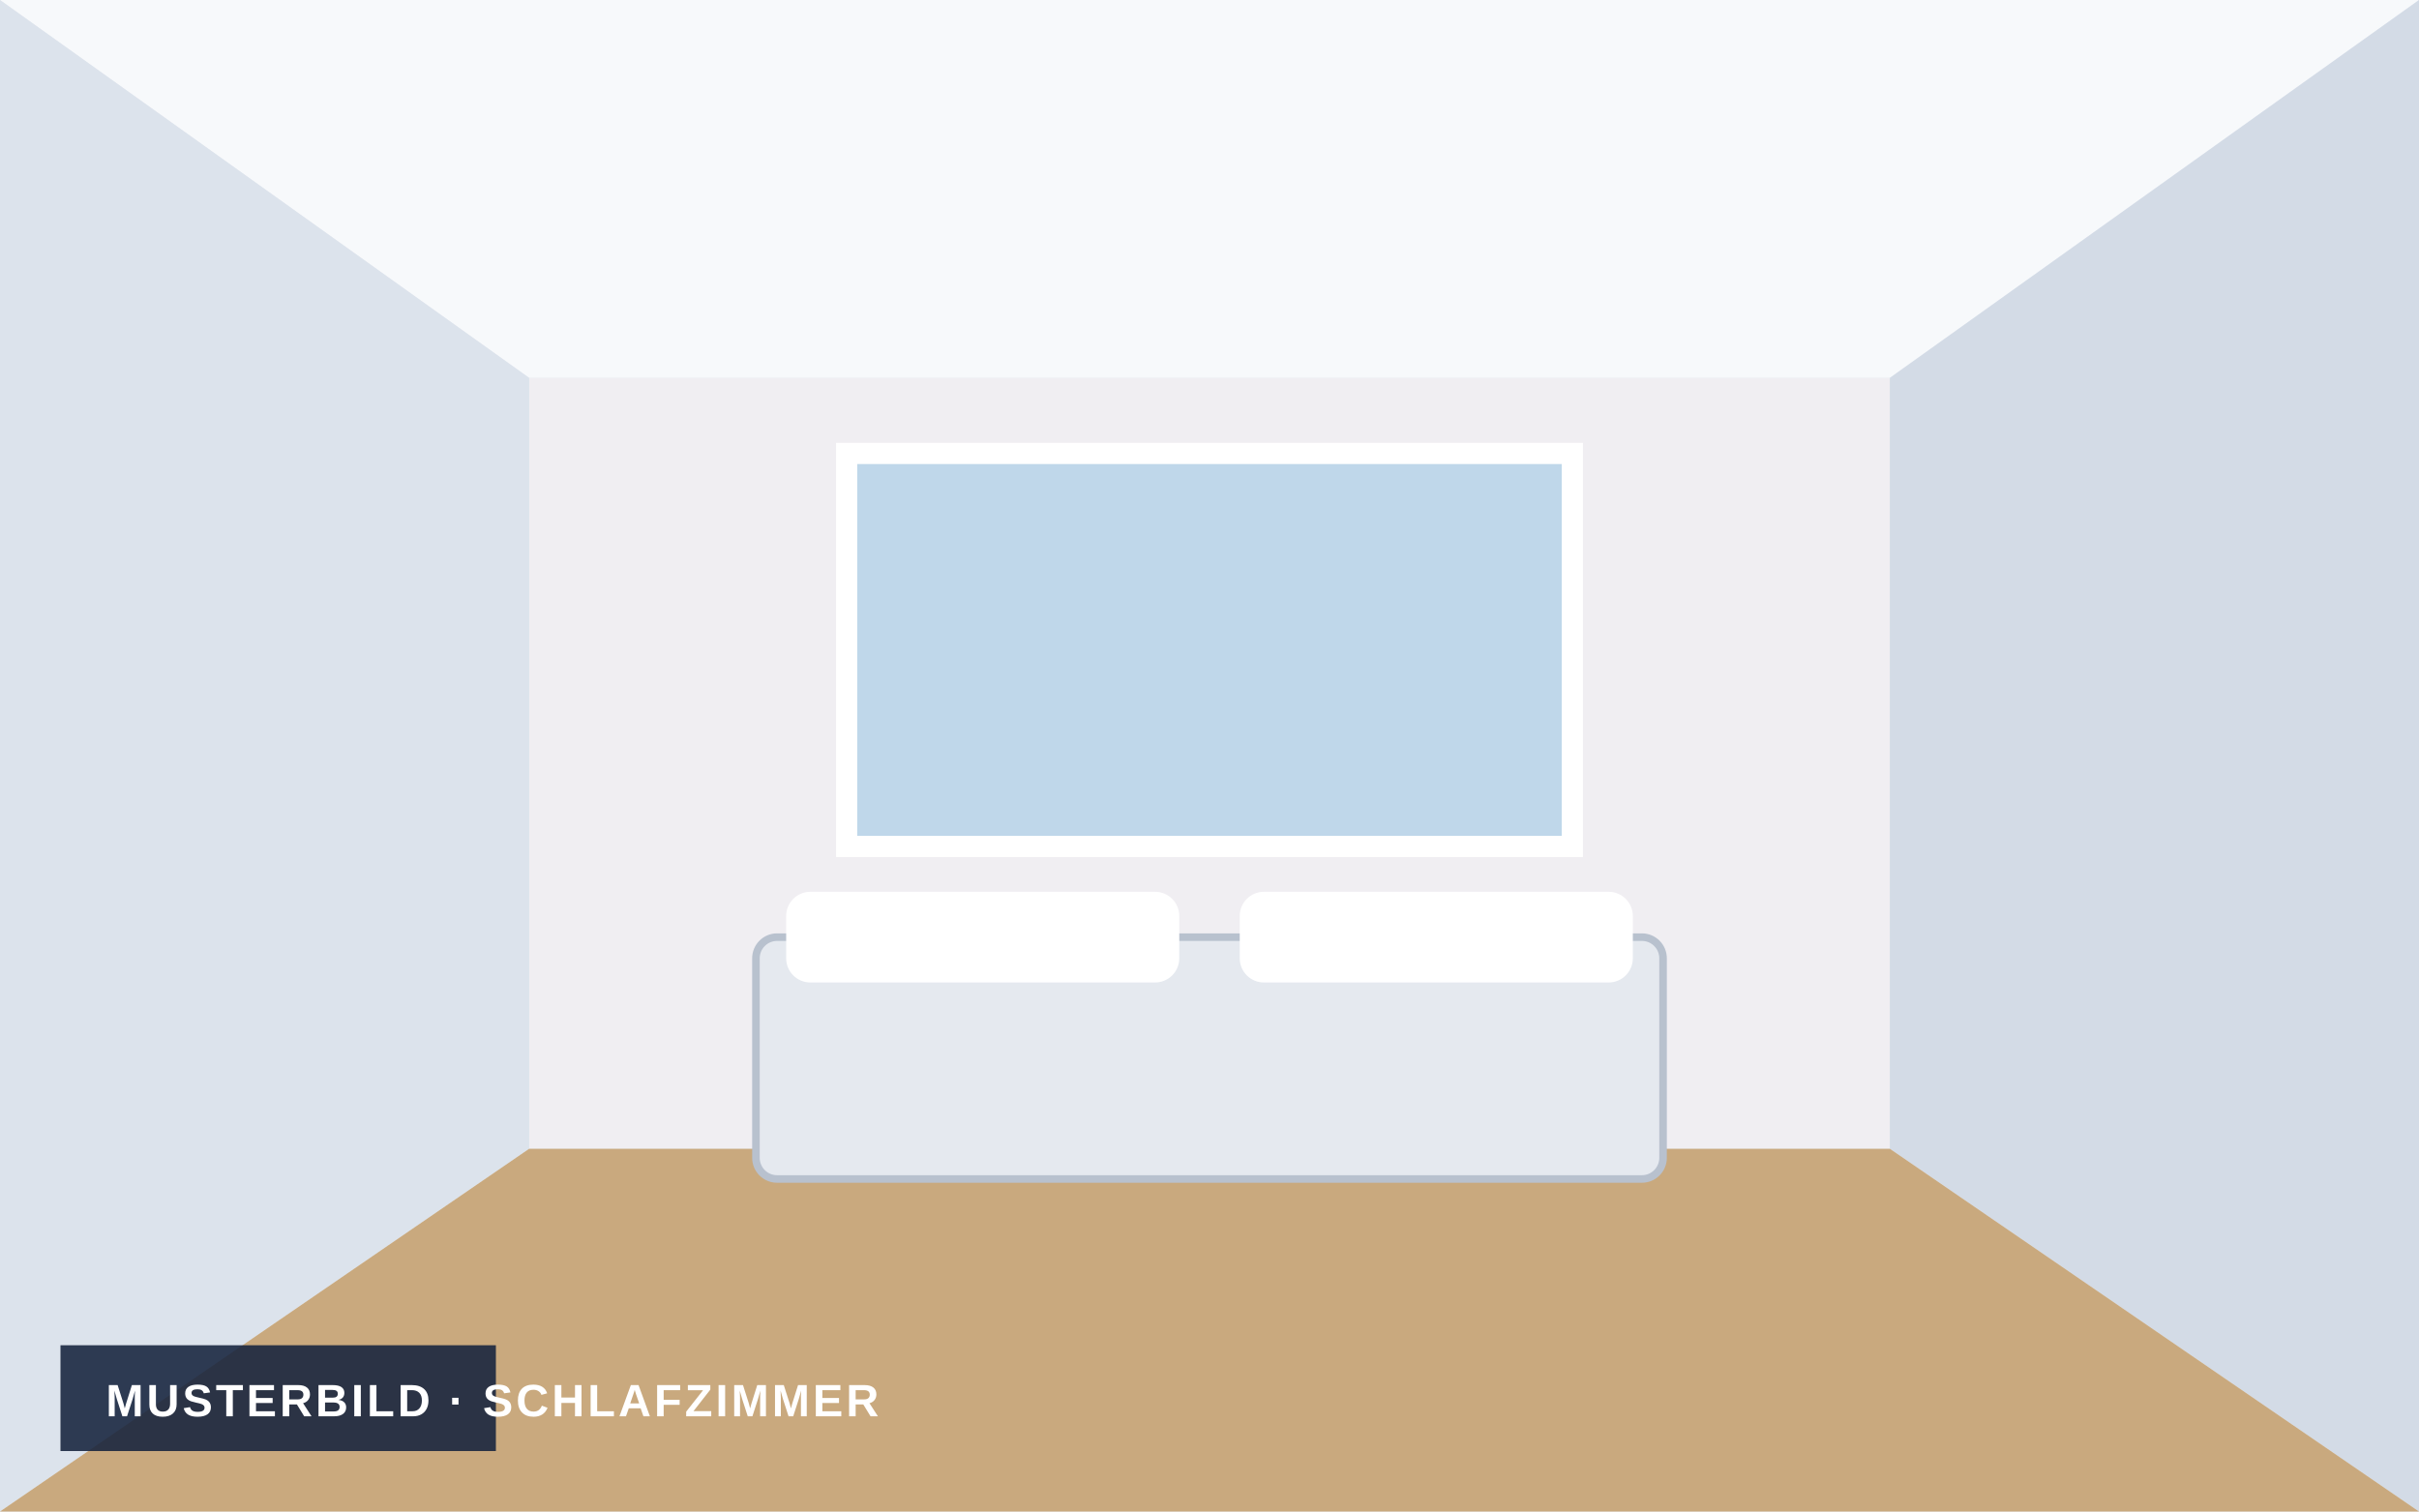
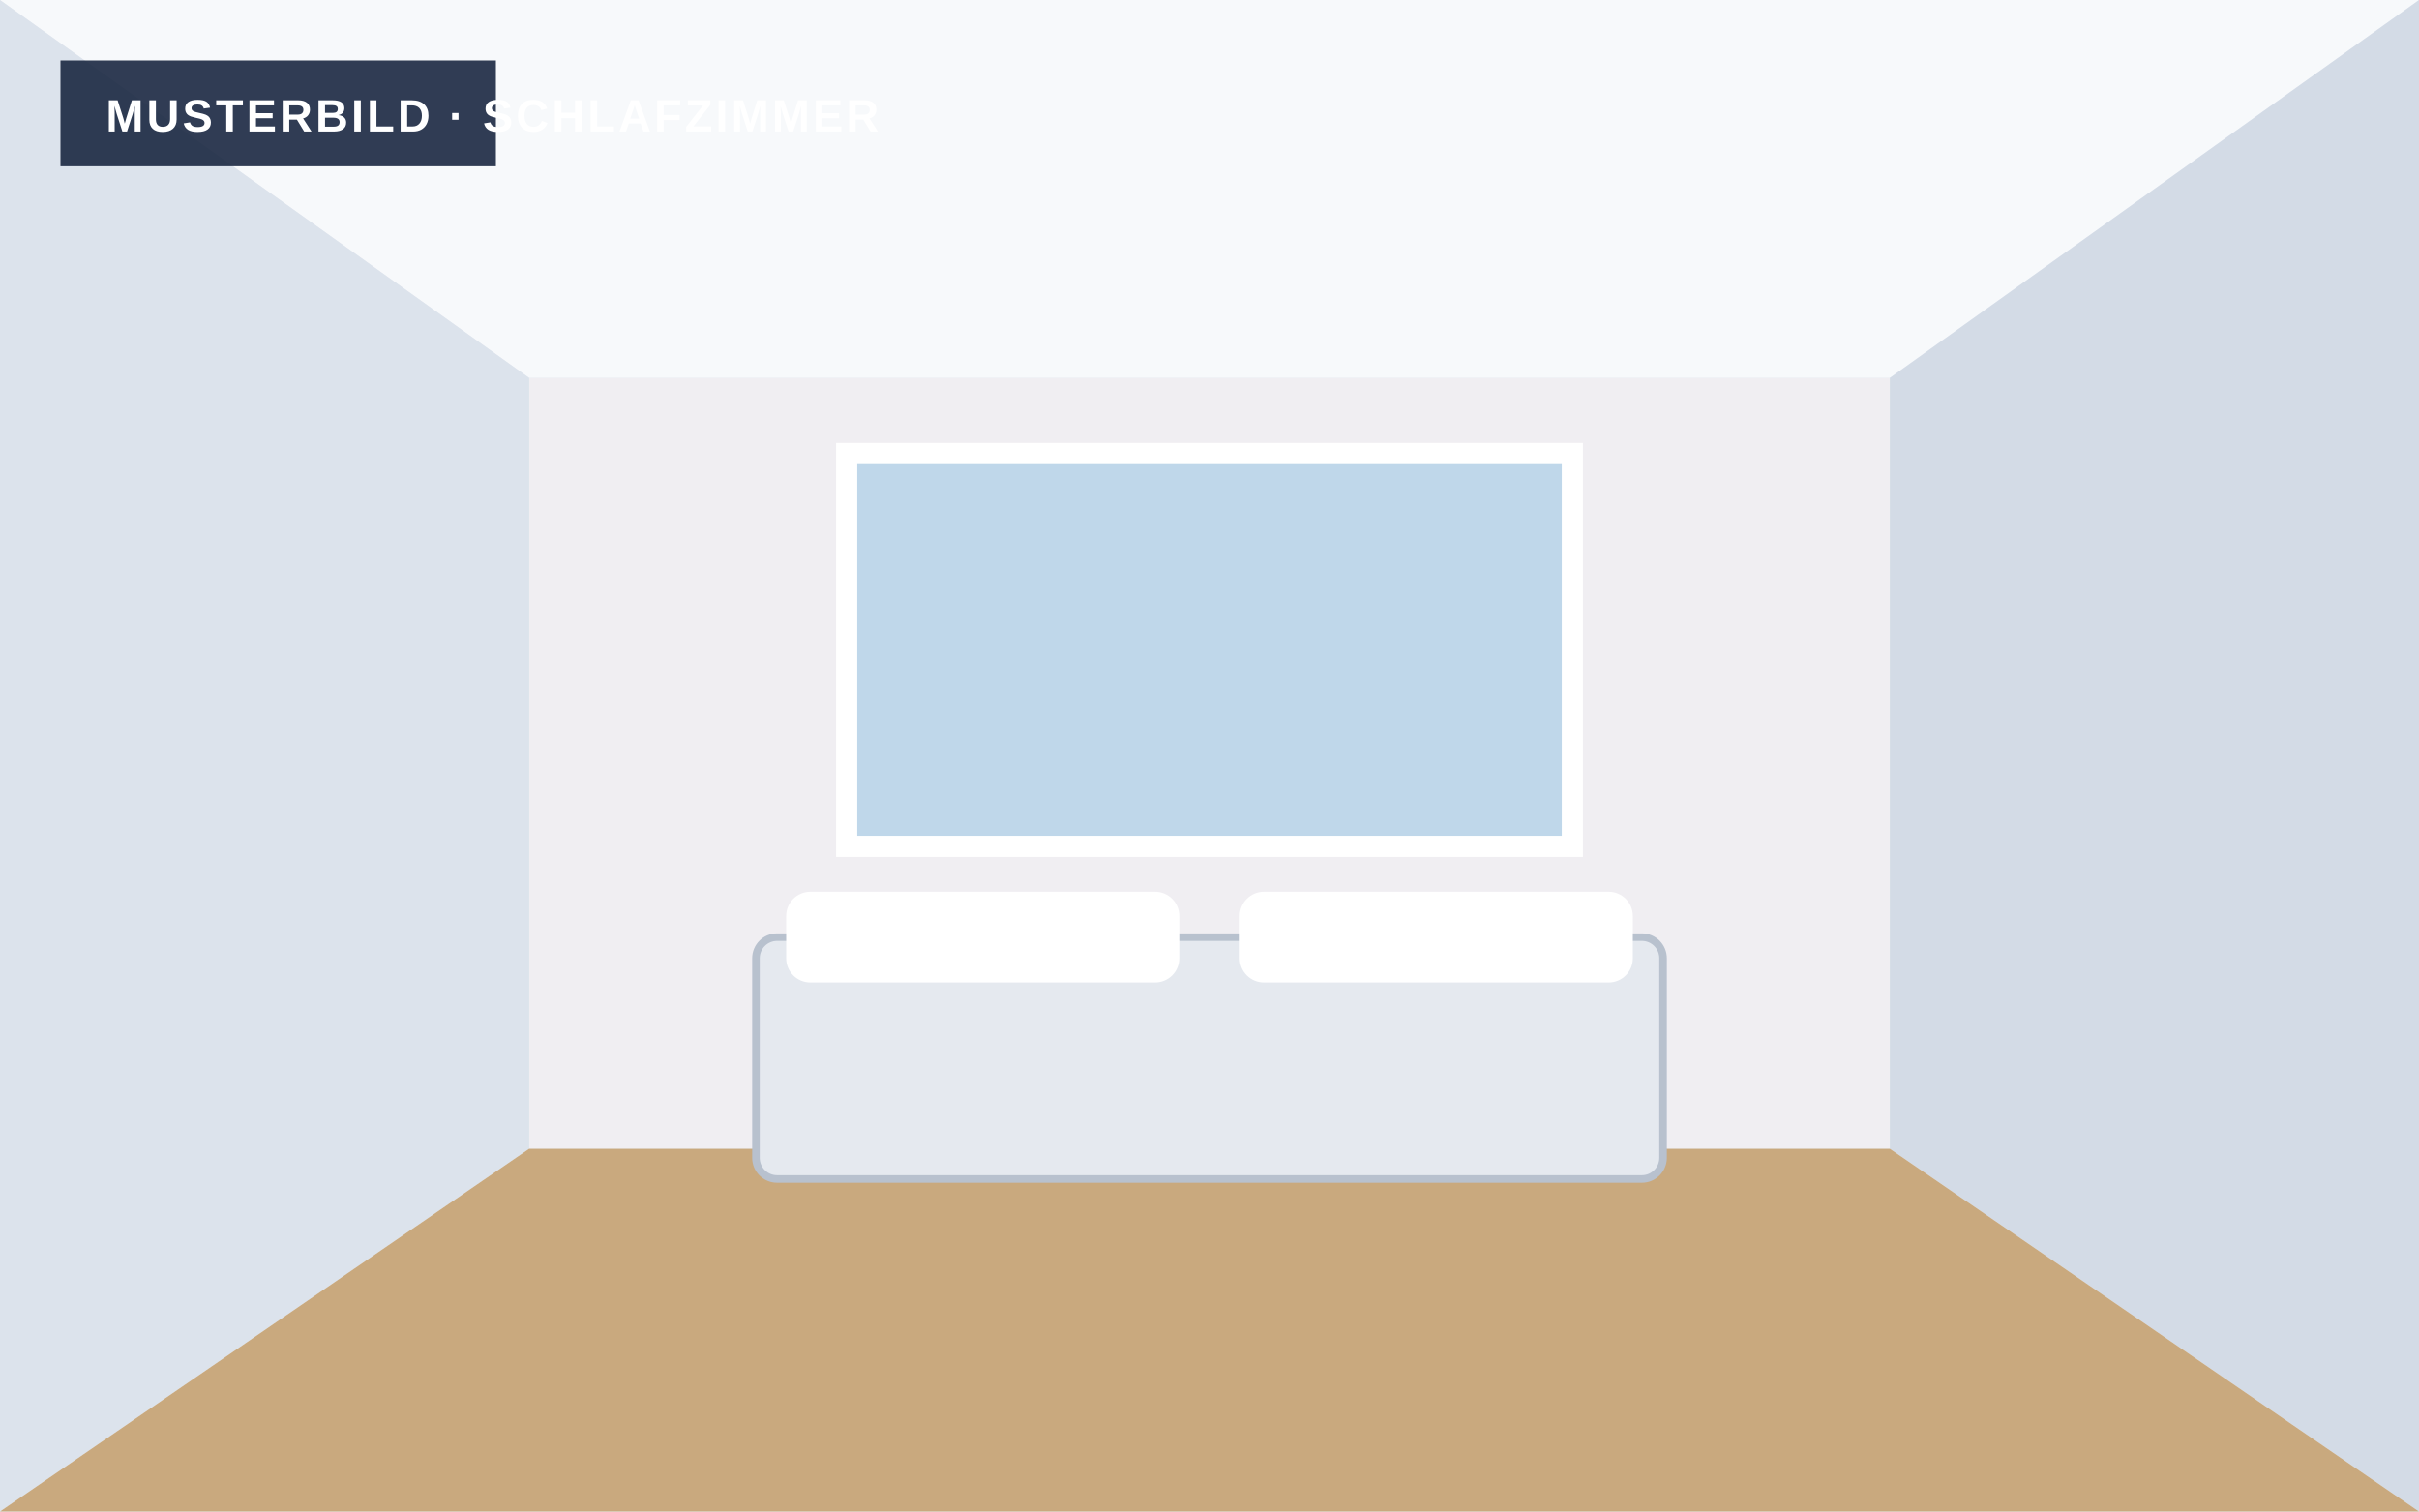
<svg xmlns="http://www.w3.org/2000/svg" viewBox="0 0 1600 1000" width="1600" height="1000" role="img" aria-label="Musterbild: SCHLAFZIMMER">
  <rect width="1600" height="1000" fill="#E9EEF4" />
  <polygon points="0,0 1600,0 1250,250 350,250" fill="#F7F9FB" />
  <polygon points="350,250 1250,250 1250,760 350,760" fill="#F0EEF2" />
  <polygon points="0,0 350,250 350,760 0,1000" fill="#DCE3EC" />
  <polygon points="1600,0 1250,250 1250,760 1600,1000" fill="#D3DBE6" />
  <polygon points="350,760 1250,760 1600,1000 0,1000" fill="#C9A97E" />
  <rect x="560" y="300" width="480" height="260" fill="#BFD7EA" stroke="#fff" stroke-width="14" />
  <rect x="500" y="620" width="600" height="160" rx="14" fill="#E5E9EF" stroke="#B8C1CE" stroke-width="5" />
  <rect x="520" y="590" width="260" height="60" rx="16" fill="#FFFFFF" />
  <rect x="820" y="590" width="260" height="60" rx="16" fill="#FFFFFF" />
  <g font-family="Arial, Helvetica, sans-serif">
-     <rect x="40" y="890" width="288" height="70" fill="#16233D" opacity=".88" />
-     <text x="70" y="937" font-size="30" fill="#fff" font-weight="700" letter-spacing="2">MUSTERBILD · SCHLAFZIMMER</text>
+     <rect x="40" y="40" width="288" height="70" fill="#16233D" opacity=".88" />
+     <text x="70" y="87" font-size="30" fill="#fff" font-weight="700" letter-spacing="2">MUSTERBILD · SCHLAFZIMMER</text>
  </g>
</svg>
